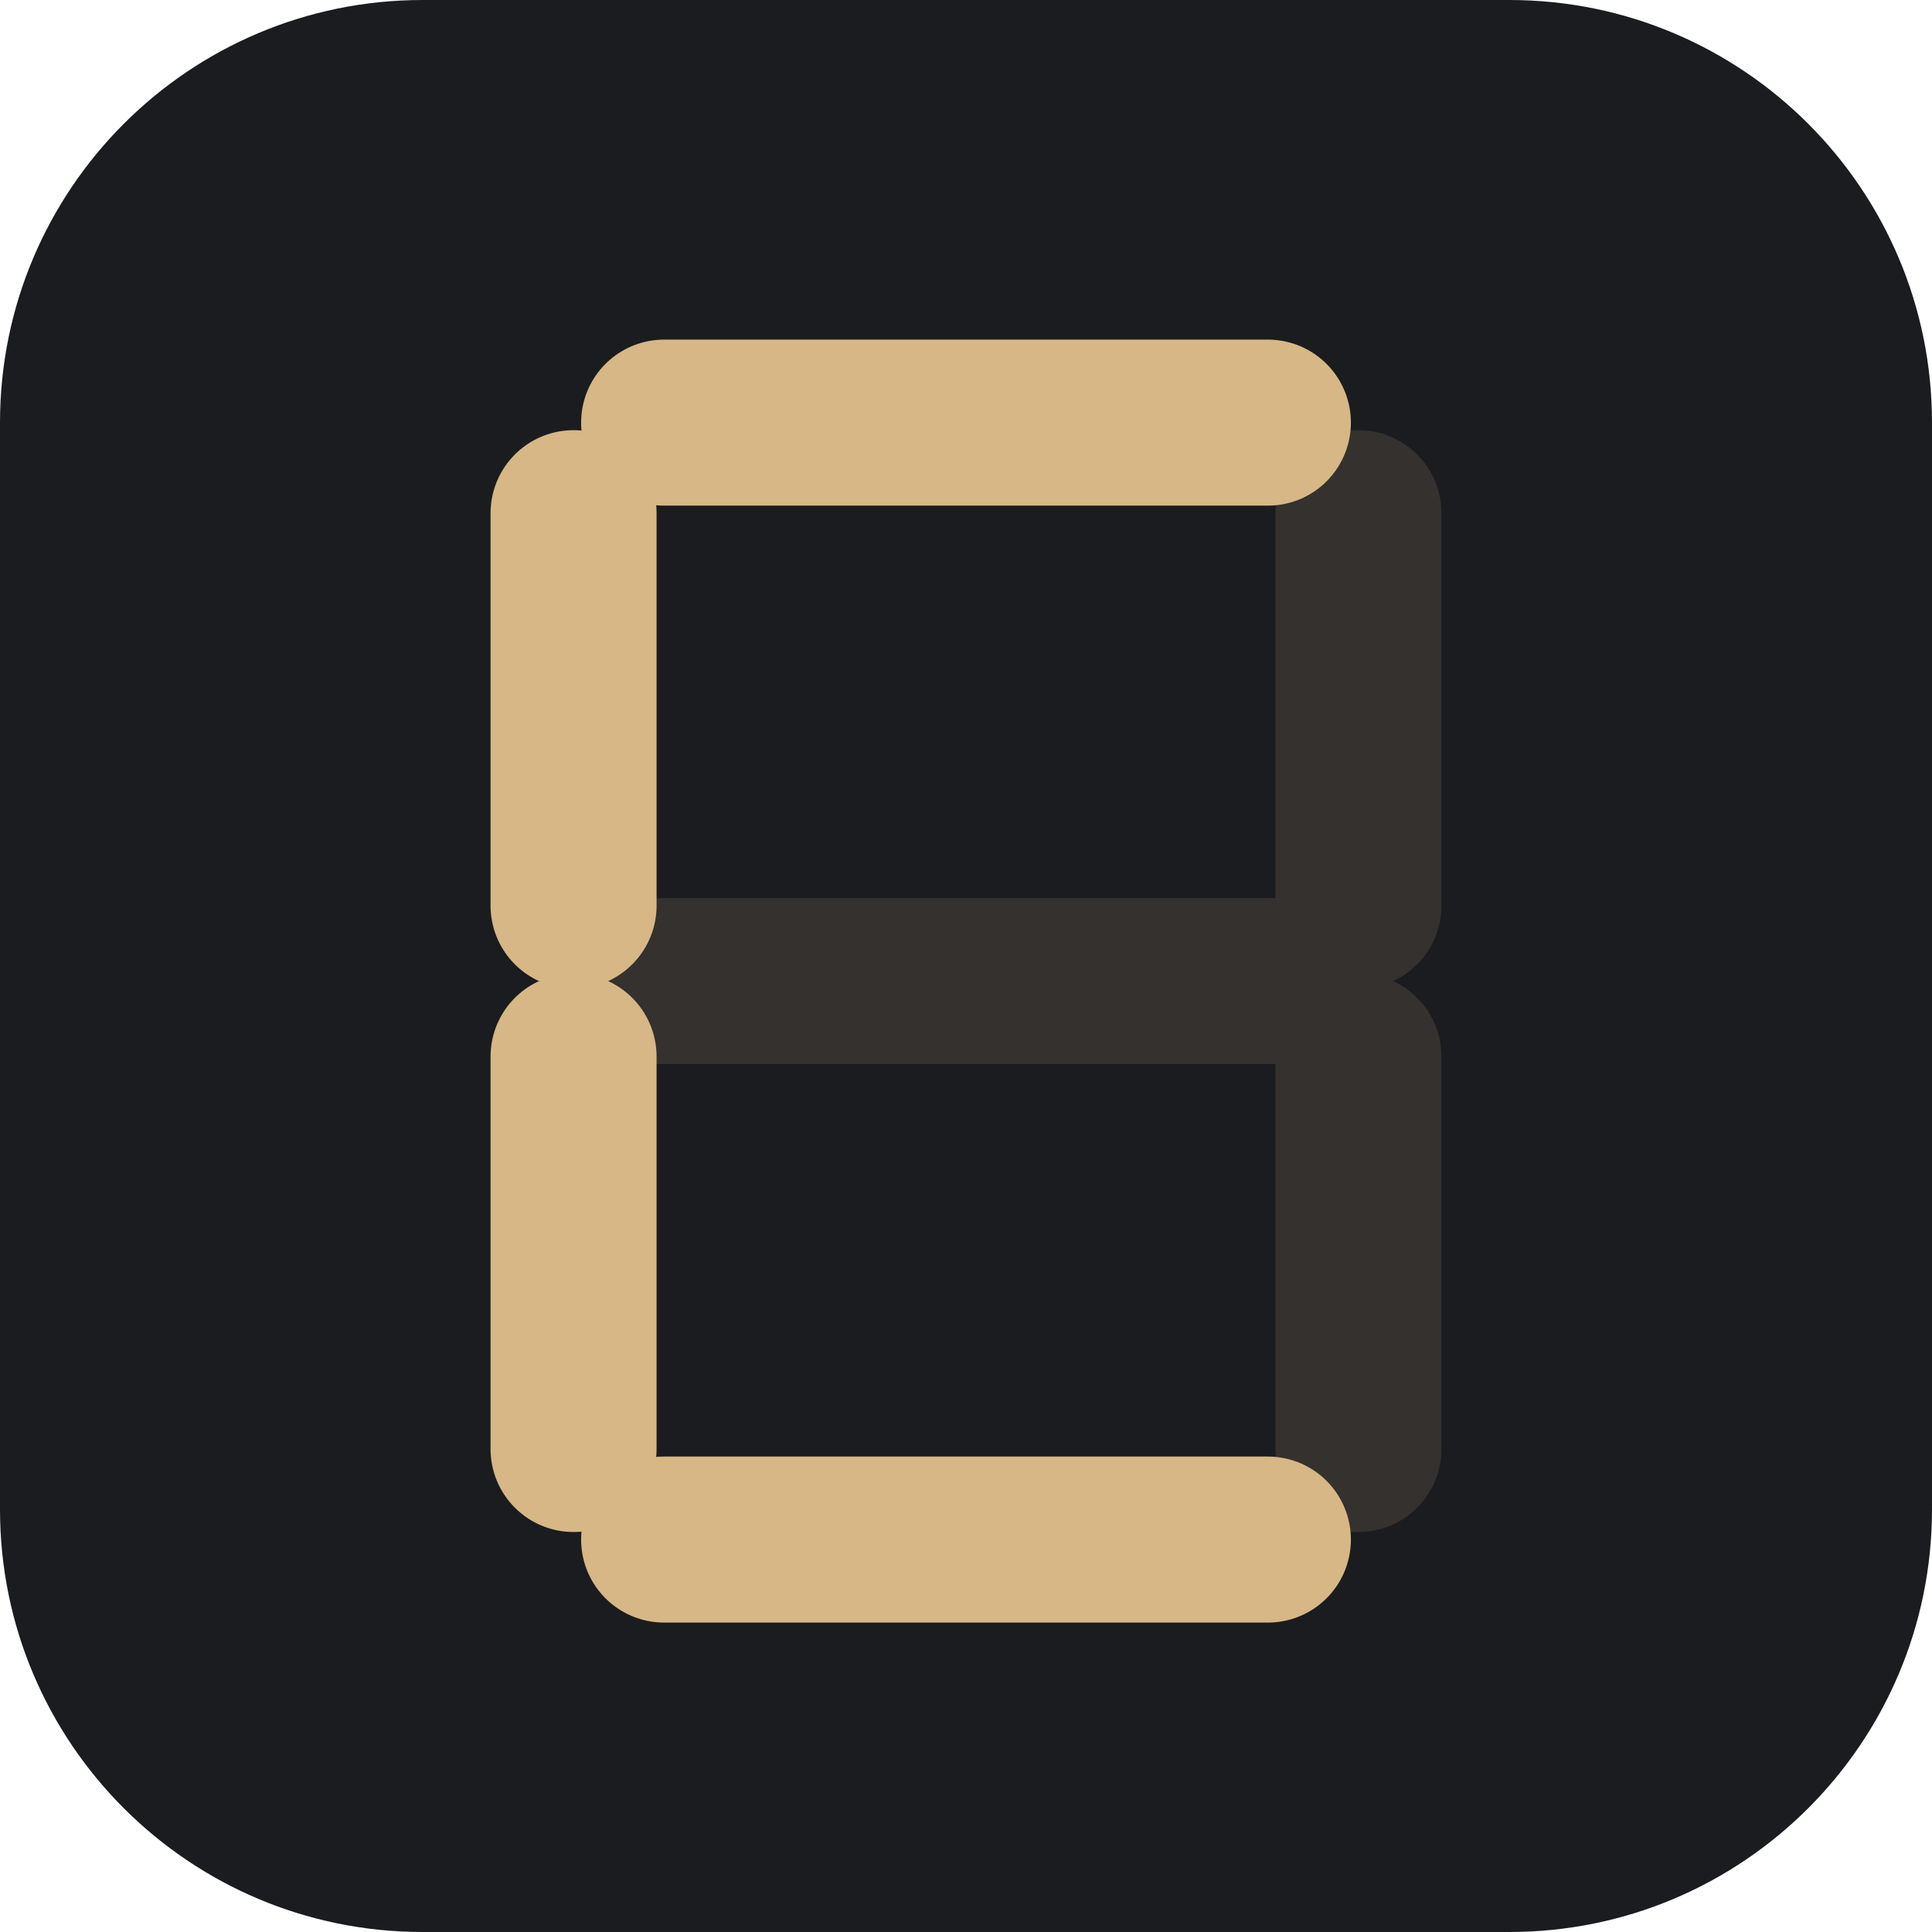
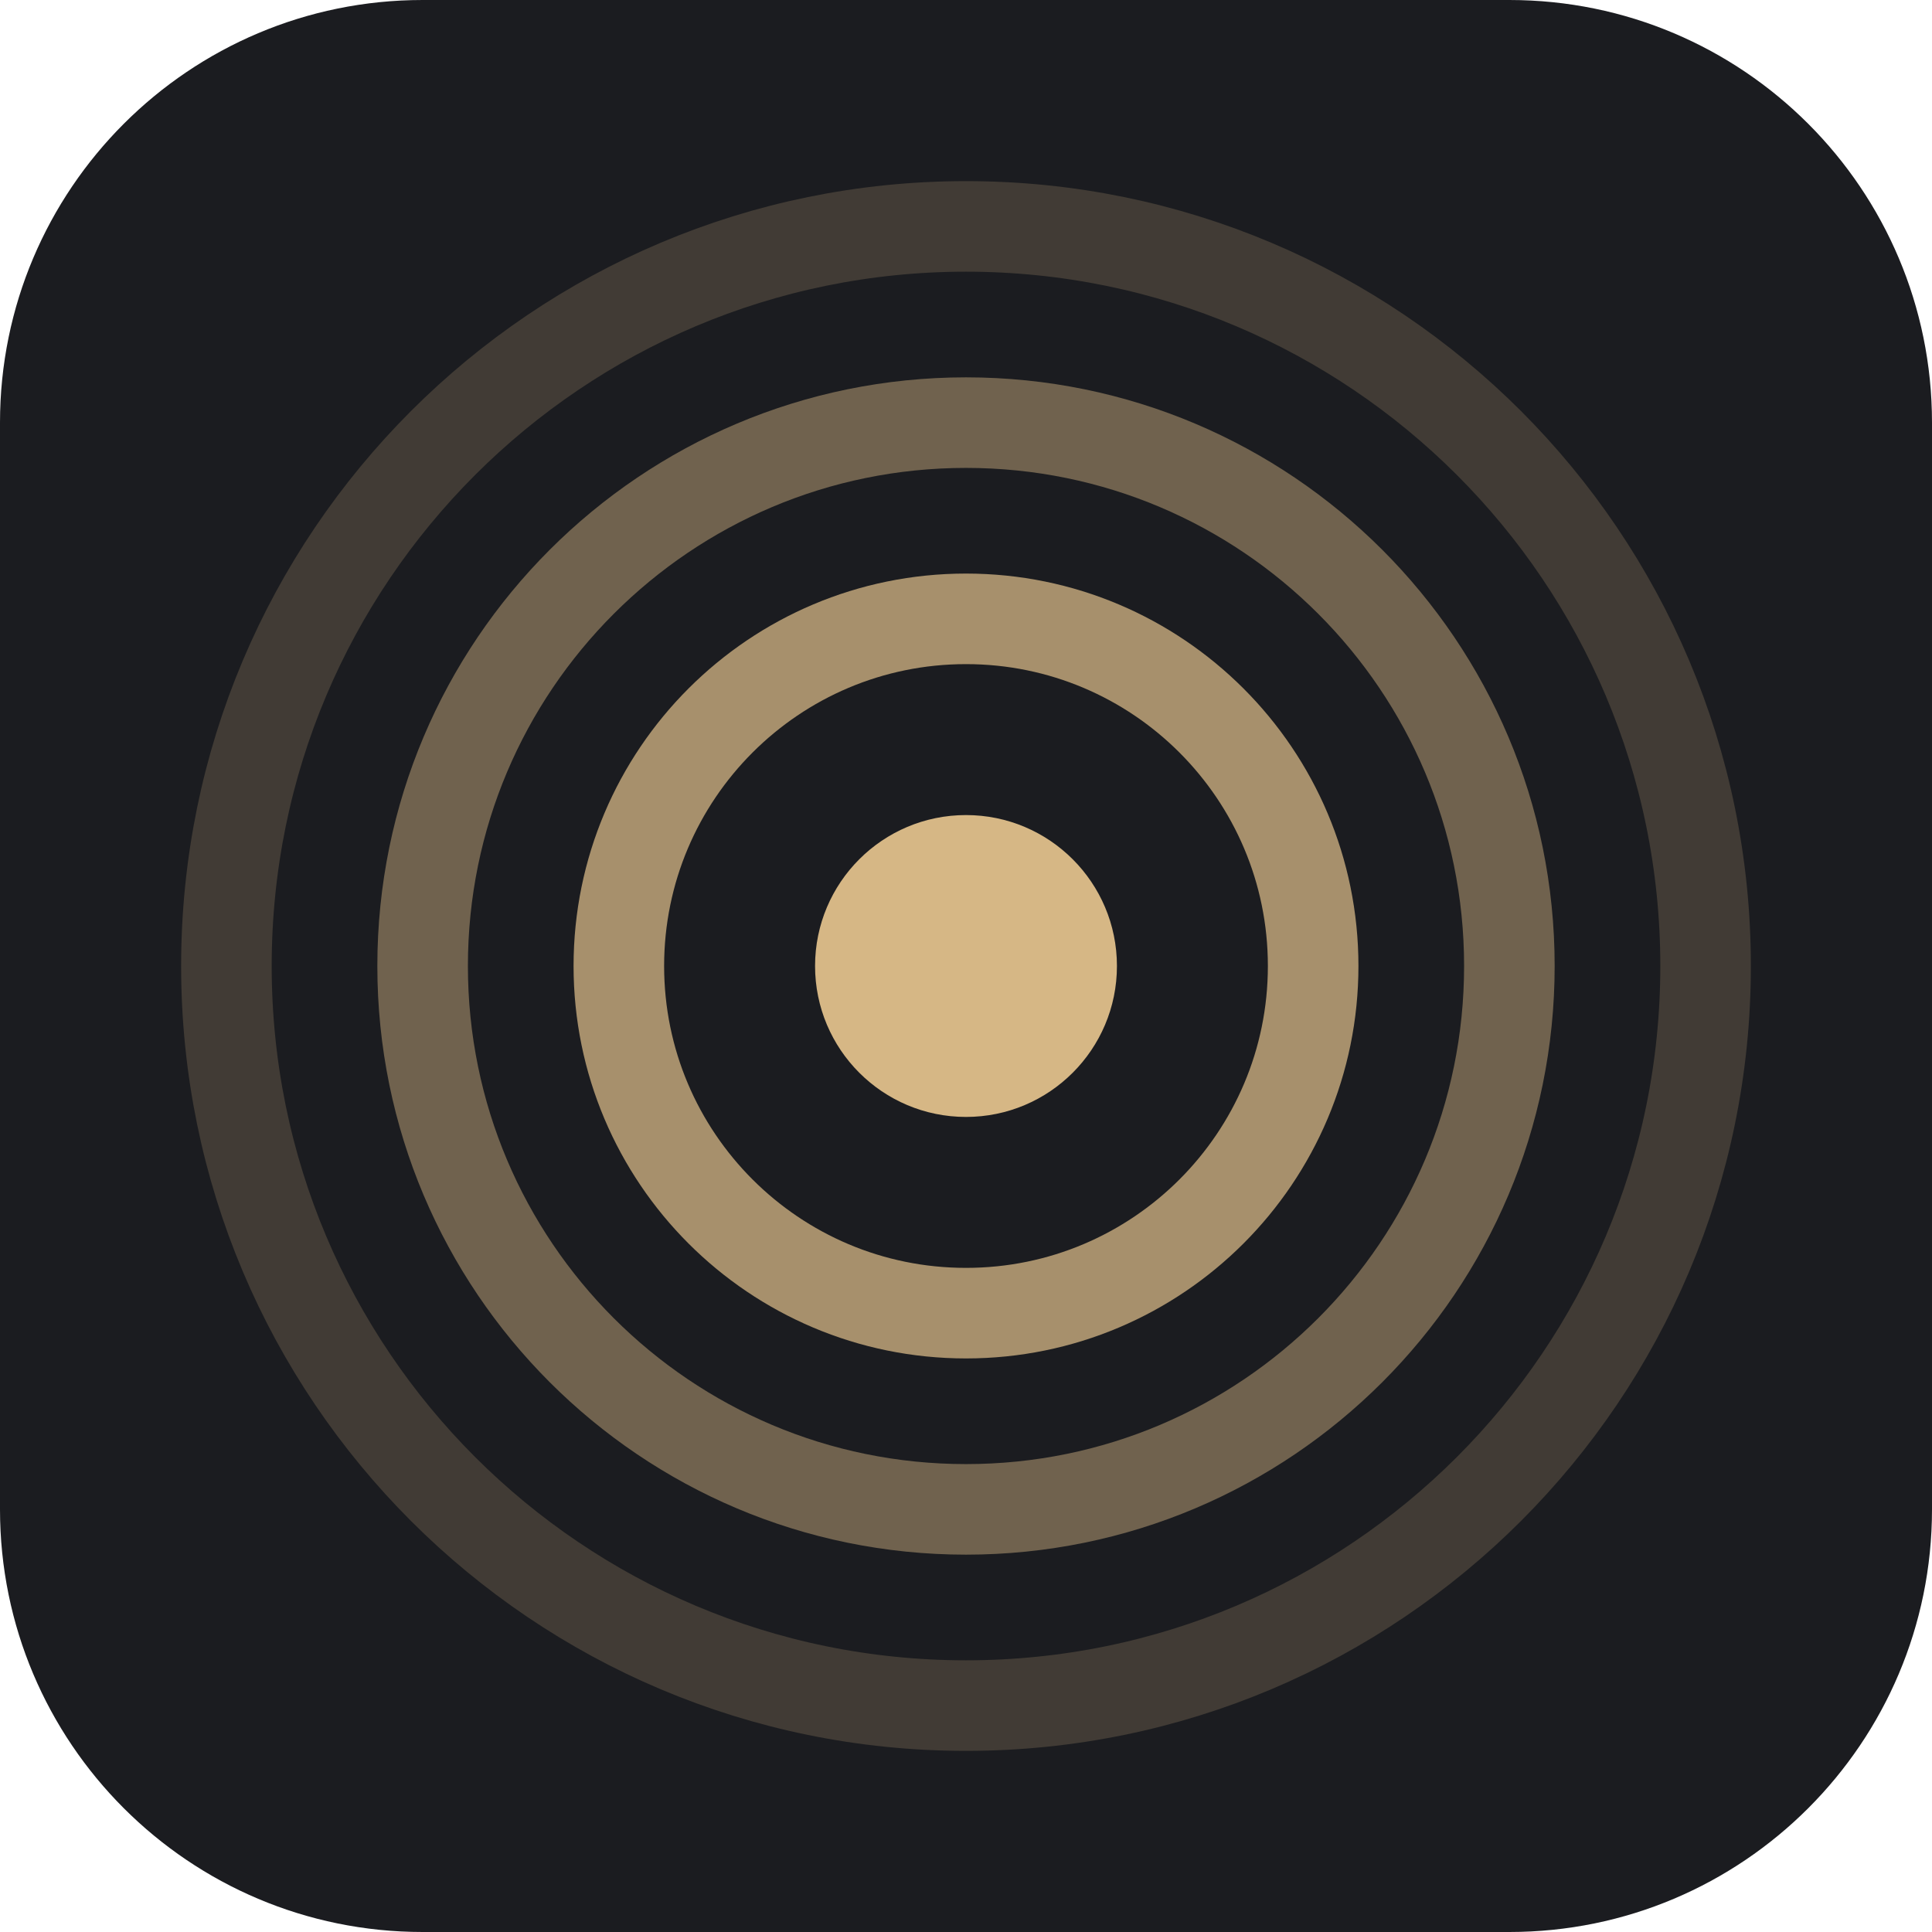
- <svg xmlns="http://www.w3.org/2000/svg" viewBox="0 0 64 64" role="img" aria-label="Lucky Comp">
+ <svg xmlns="http://www.w3.org/2000/svg" viewBox="0 0 64 64" role="img" aria-label="Lucky Compressor">
  <rect width="64" height="64" rx="14" fill="#1b1c20" />
-   <g fill="none" stroke="#d6b785" stroke-width="5.5" stroke-linecap="round">
-     <path d="M22 14 H42" />
-     <path d="M19 17 V30" />
-     <path d="M19 35 V48" />
-     <path d="M22 51 H42" />
-     <g opacity="0.14">
-       <path d="M45 17 V30" />
-       <path d="M22 32.5 H42" />
-       <path d="M45 35 V48" />
-     </g>
+   <g fill="none" stroke-width="3">
+     <circle cx="32" cy="32" r="11.5" stroke="#d6b785" opacity="0.75" />
+     <circle cx="32" cy="32" r="18" stroke="#d6b785" opacity="0.45" />
+     <circle cx="32" cy="32" r="24.5" stroke="#d6b785" opacity="0.2" />
+     <circle cx="32" cy="32" r="5" fill="#d6b785" stroke="none" />
  </g>
</svg>
